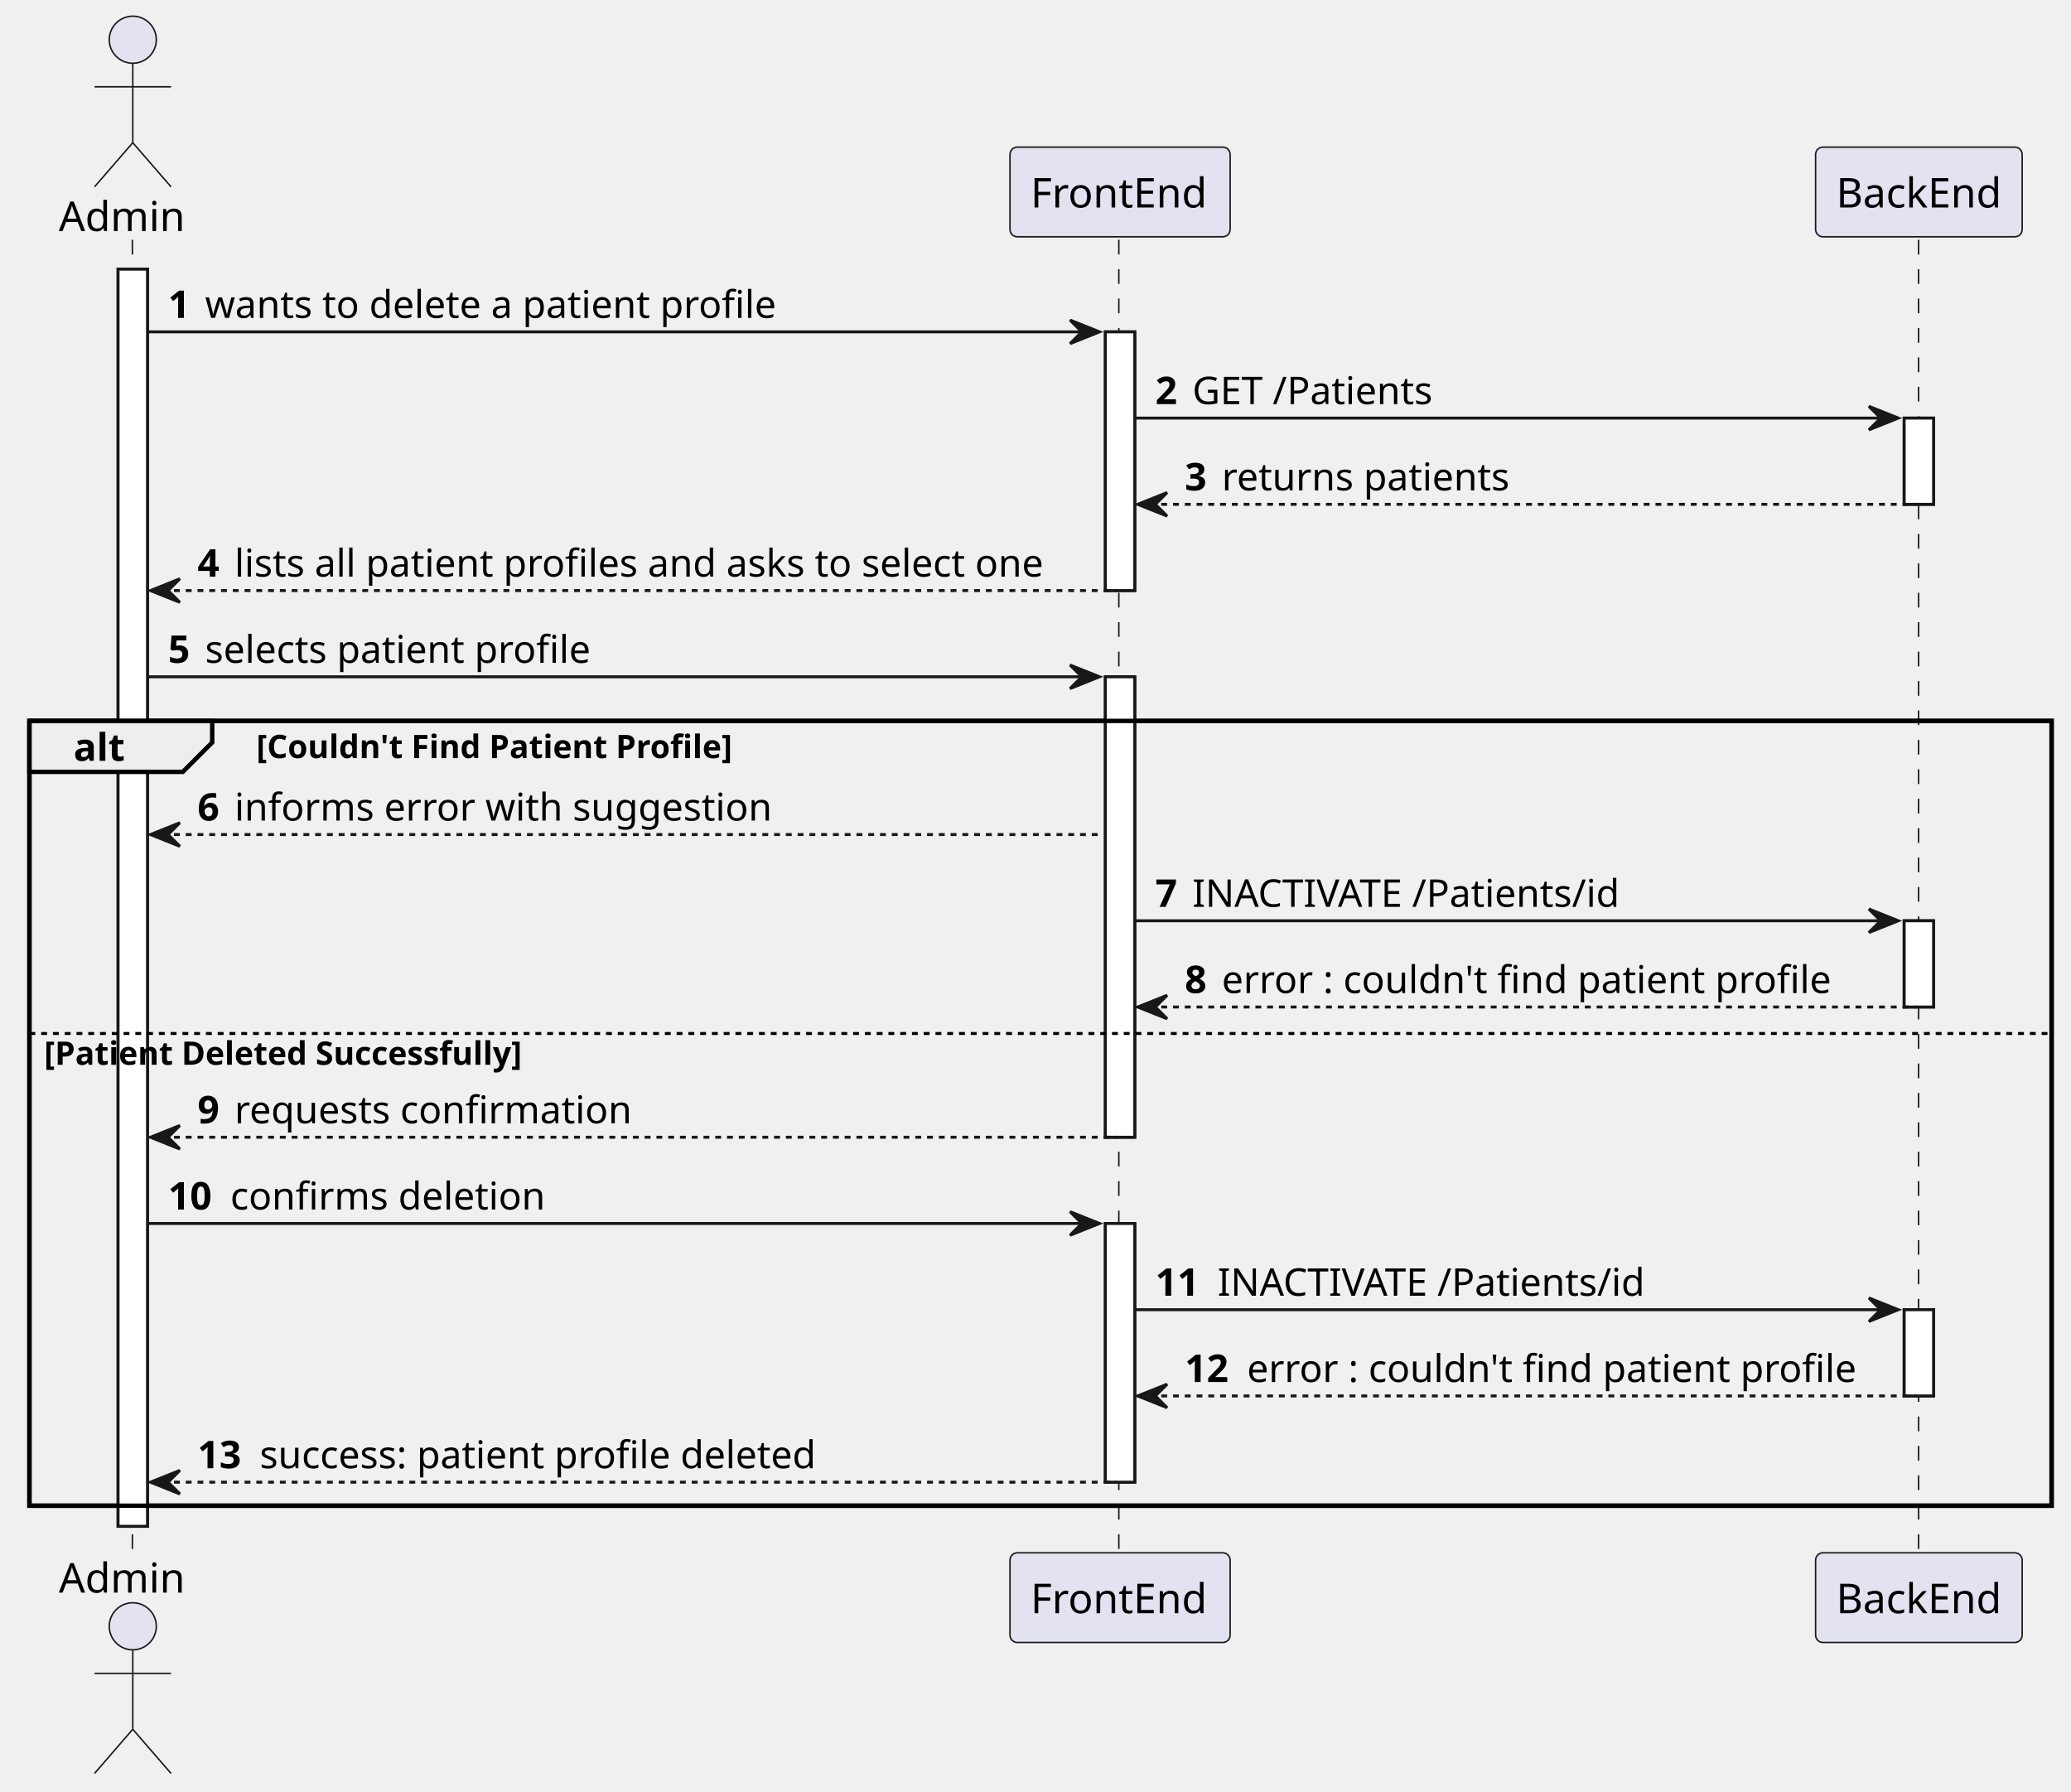
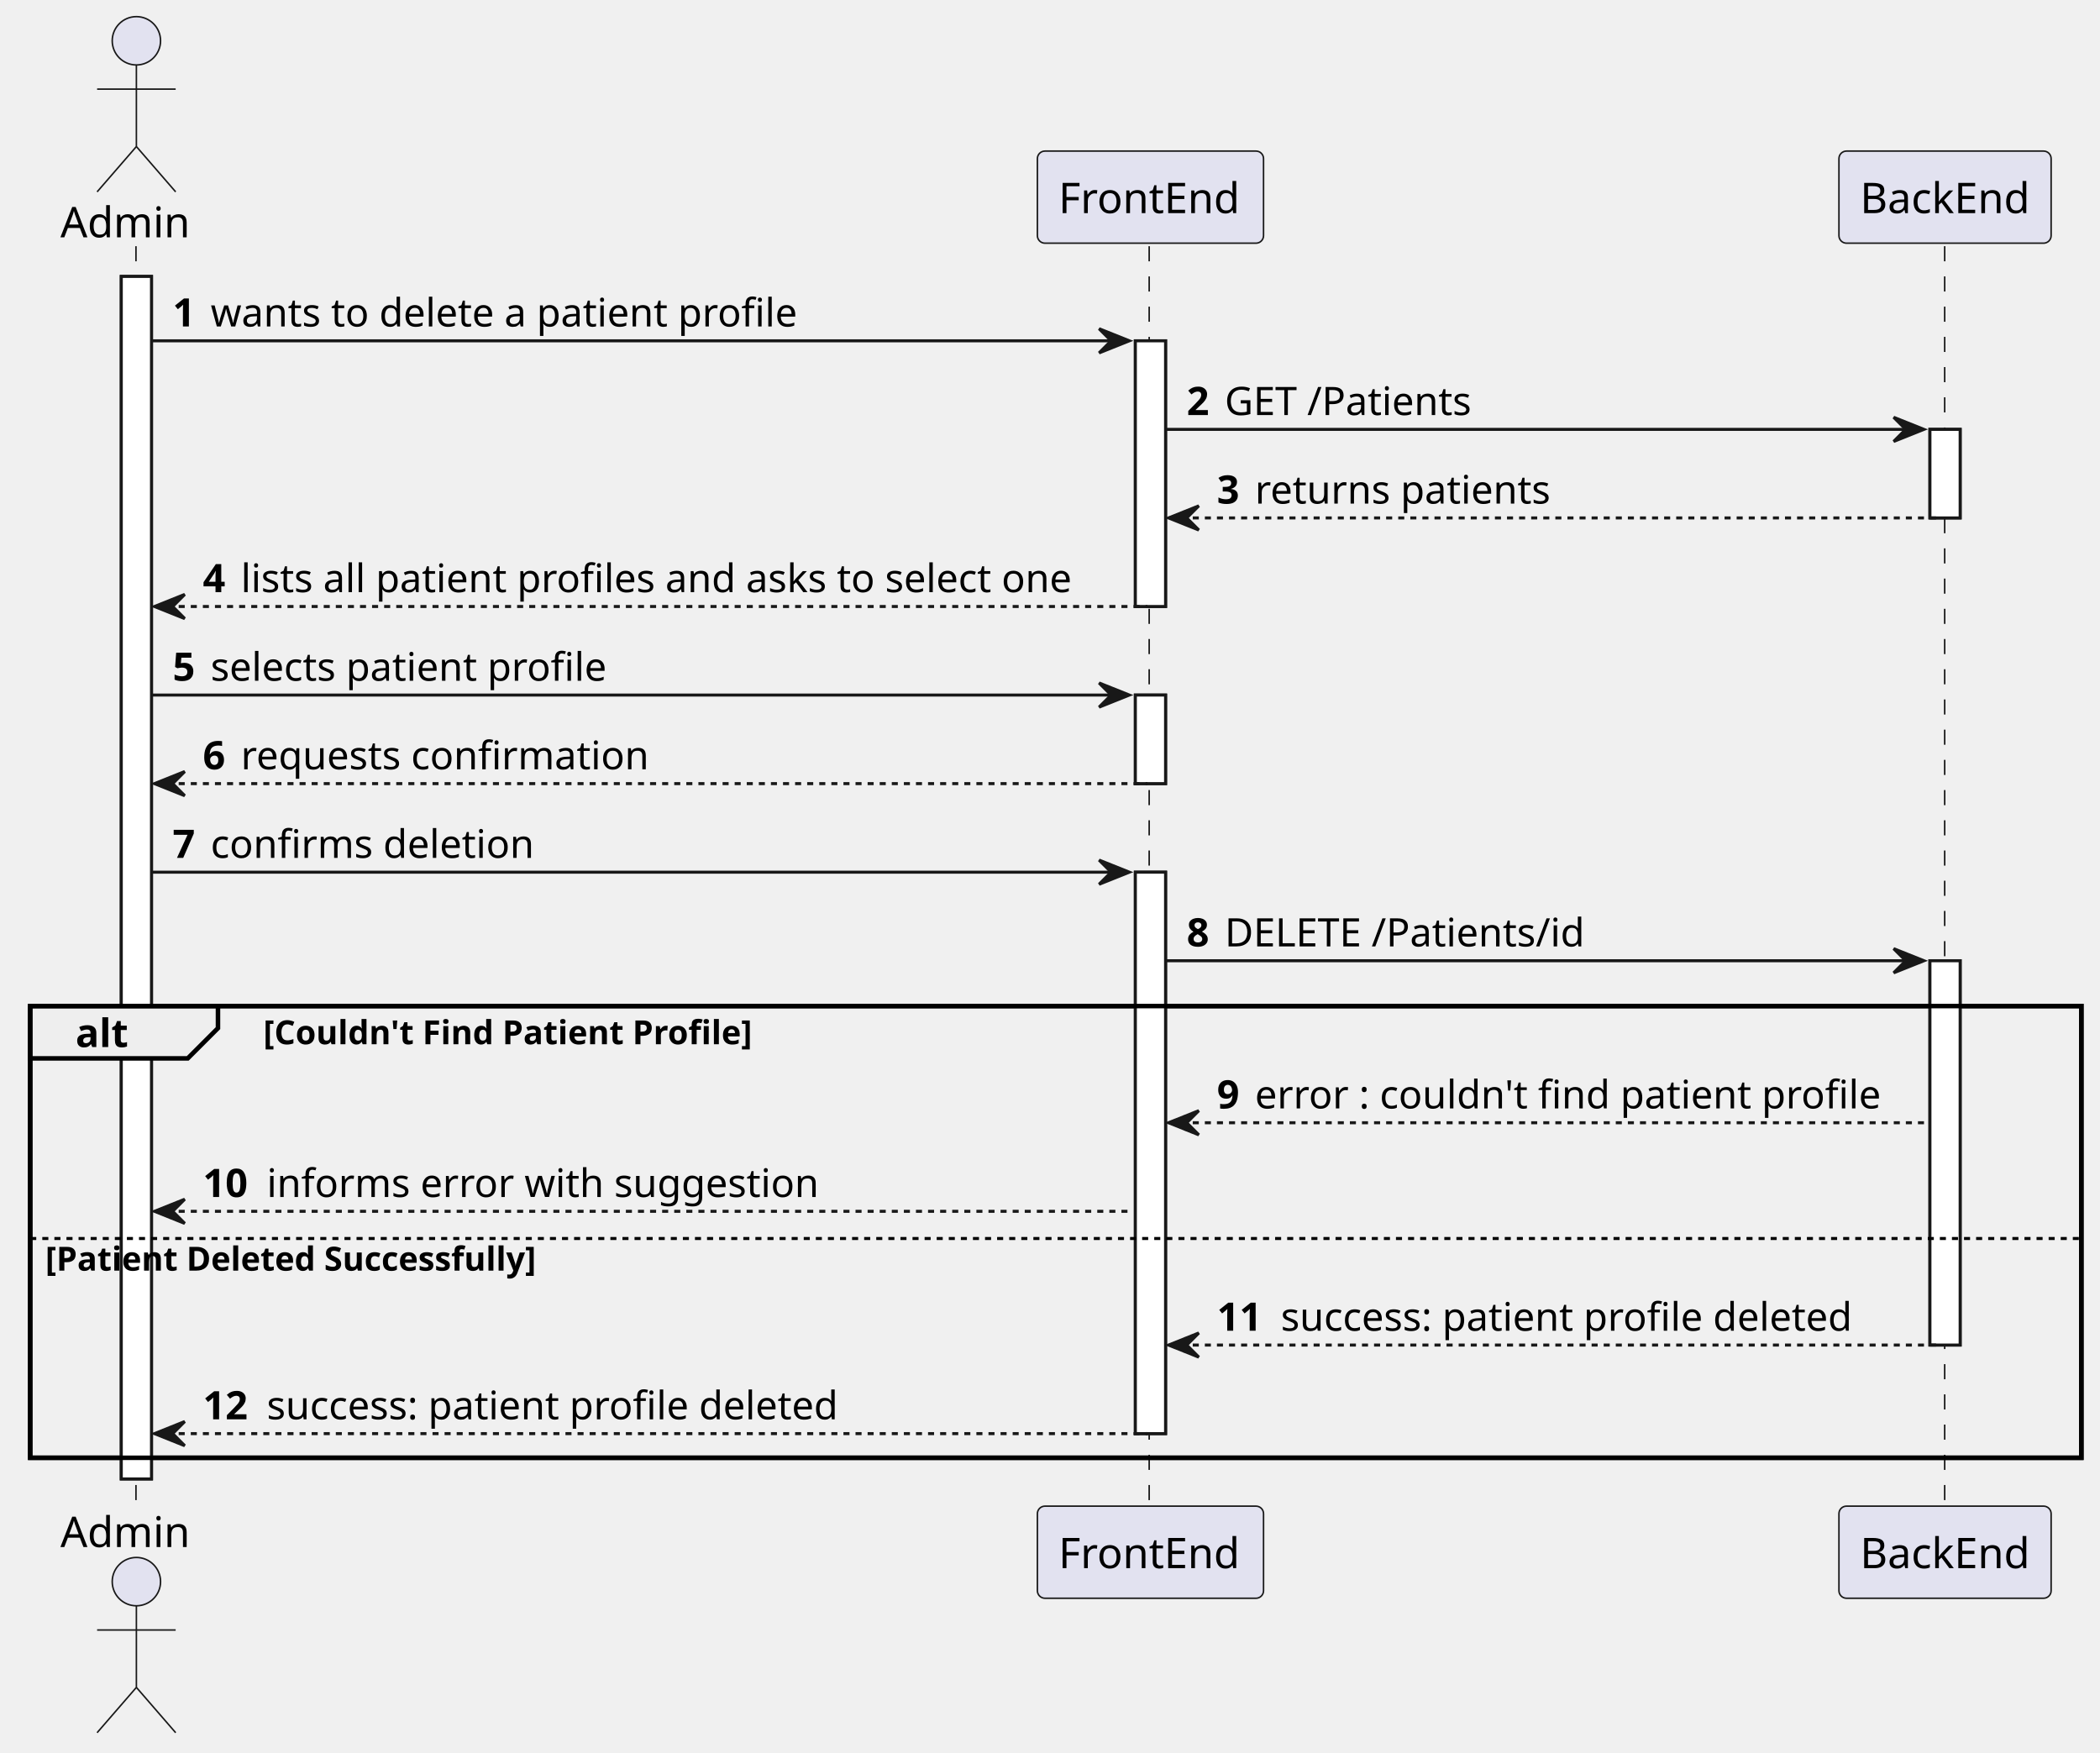
- <svg xmlns="http://www.w3.org/2000/svg" contentStyleType="text/css" height="609px" preserveAspectRatio="none" style="width:704px;height:609px;background:#FFFFFF;" version="1.1" viewBox="0 0 704 609" width="704px" zoomAndPan="magnify">
+ <svg xmlns="http://www.w3.org/2000/svg" contentStyleType="text/css" height="580px" preserveAspectRatio="none" style="width:695px;height:580px;background:#FFFFFF;" version="1.1" viewBox="0 0 695 580" width="695px" zoomAndPan="magnify">
  <defs />
  <g>
-     <rect fill="#FFFFFF" height="427.303" style="stroke:#181818;stroke-width:1.0;" width="10" x="40.138" y="91.488" />
+     <rect fill="#FFFFFF" height="397.992" style="stroke:#181818;stroke-width:1.0;" width="10" x="40.138" y="91.488" />
    <rect fill="#FFFFFF" height="87.932" style="stroke:#181818;stroke-width:1.0;" width="10" x="375.748" y="112.799" />
-     <rect fill="#FFFFFF" height="156.508" style="stroke:#181818;stroke-width:1.0;" width="10" x="375.748" y="230.041" />
-     <rect fill="#FFFFFF" height="87.932" style="stroke:#181818;stroke-width:1.0;" width="10" x="375.748" y="415.859" />
-     <rect fill="#FFFFFF" height="29.311" style="stroke:#181818;stroke-width:1.0;" width="10" x="647.291" y="142.109" />
-     <rect fill="#FFFFFF" height="29.311" style="stroke:#181818;stroke-width:1.0;" width="10" x="647.291" y="312.973" />
-     <rect fill="#FFFFFF" height="29.311" style="stroke:#181818;stroke-width:1.0;" width="10" x="647.291" y="445.17" />
-     <rect fill="none" height="266.75" style="stroke:#000000;stroke-width:1.5;" width="687.404" x="10" y="245.041" />
-     <line style="stroke:#181818;stroke-width:0.5;stroke-dasharray:5.0,5.0;" x1="45" x2="45" y1="81.488" y2="528.791" />
-     <line style="stroke:#181818;stroke-width:0.5;stroke-dasharray:5.0,5.0;" x1="380.325" x2="380.325" y1="81.488" y2="528.791" />
-     <line style="stroke:#181818;stroke-width:0.5;stroke-dasharray:5.0,5.0;" x1="652.178" x2="652.178" y1="81.488" y2="528.791" />
+     <rect fill="#FFFFFF" height="29.311" style="stroke:#181818;stroke-width:1.0;" width="10" x="375.748" y="230.041" />
+     <rect fill="#FFFFFF" height="185.818" style="stroke:#181818;stroke-width:1.0;" width="10" x="375.748" y="288.662" />
+     <rect fill="#FFFFFF" height="29.311" style="stroke:#181818;stroke-width:1.0;" width="10" x="638.715" y="142.109" />
+     <rect fill="#FFFFFF" height="127.197" style="stroke:#181818;stroke-width:1.0;" width="10" x="638.715" y="317.973" />
+     <rect fill="none" height="149.508" style="stroke:#000000;stroke-width:1.5;" width="678.828" x="10" y="332.973" />
+     <line style="stroke:#181818;stroke-width:0.5;stroke-dasharray:5.0,5.0;" x1="45" x2="45" y1="81.488" y2="499.481" />
+     <line style="stroke:#181818;stroke-width:0.5;stroke-dasharray:5.0,5.0;" x1="380.325" x2="380.325" y1="81.488" y2="499.481" />
+     <line style="stroke:#181818;stroke-width:0.5;stroke-dasharray:5.0,5.0;" x1="643.602" x2="643.602" y1="81.488" y2="499.481" />
    <text fill="#000000" font-family="sans-serif" font-size="14" lengthAdjust="spacing" textLength="44.276" x="20" y="78.535">Admin</text>
    <ellipse cx="45.138" cy="13.5" fill="#E2E2F0" rx="8" ry="8" style="stroke:#181818;stroke-width:0.5;" />
    <path d="M45.138,21.5 L45.138,48.5 M32.138,29.5 L58.138,29.5 M45.138,48.5 L32.138,63.5 M45.138,48.5 L58.138,63.5 " fill="none" style="stroke:#181818;stroke-width:0.5;" />
-     <text fill="#000000" font-family="sans-serif" font-size="14" lengthAdjust="spacing" textLength="44.276" x="20" y="541.326">Admin</text>
-     <ellipse cx="45.138" cy="552.779" fill="#E2E2F0" rx="8" ry="8" style="stroke:#181818;stroke-width:0.5;" />
-     <path d="M45.138,560.779 L45.138,587.779 M32.138,568.779 L58.138,568.779 M45.138,587.779 L32.138,602.779 M45.138,587.779 L58.138,602.779 " fill="none" style="stroke:#181818;stroke-width:0.5;" />
+     <text fill="#000000" font-family="sans-serif" font-size="14" lengthAdjust="spacing" textLength="44.276" x="20" y="512.016">Admin</text>
+     <ellipse cx="45.138" cy="523.469" fill="#E2E2F0" rx="8" ry="8" style="stroke:#181818;stroke-width:0.5;" />
+     <path d="M45.138,531.469 L45.138,558.469 M32.138,539.469 L58.138,539.469 M45.138,558.469 L32.138,573.469 M45.138,558.469 L58.138,573.469 " fill="none" style="stroke:#181818;stroke-width:0.5;" />
    <rect fill="#E2E2F0" height="30.488" rx="2.5" ry="2.5" style="stroke:#181818;stroke-width:0.5;" width="74.847" x="343.325" y="50" />
    <text fill="#000000" font-family="sans-serif" font-size="14" lengthAdjust="spacing" textLength="60.847" x="350.325" y="70.535">FrontEnd</text>
-     <rect fill="#E2E2F0" height="30.488" rx="2.5" ry="2.5" style="stroke:#181818;stroke-width:0.5;" width="74.847" x="343.325" y="527.791" />
-     <text fill="#000000" font-family="sans-serif" font-size="14" lengthAdjust="spacing" textLength="60.847" x="350.325" y="548.326">FrontEnd</text>
-     <rect fill="#E2E2F0" height="30.488" rx="2.5" ry="2.5" style="stroke:#181818;stroke-width:0.5;" width="70.226" x="617.178" y="50" />
-     <text fill="#000000" font-family="sans-serif" font-size="14" lengthAdjust="spacing" textLength="56.226" x="624.178" y="70.535">BackEnd</text>
-     <rect fill="#E2E2F0" height="30.488" rx="2.5" ry="2.5" style="stroke:#181818;stroke-width:0.5;" width="70.226" x="617.178" y="527.791" />
-     <text fill="#000000" font-family="sans-serif" font-size="14" lengthAdjust="spacing" textLength="56.226" x="624.178" y="548.326">BackEnd</text>
-     <rect fill="#FFFFFF" height="427.303" style="stroke:#181818;stroke-width:1.0;" width="10" x="40.138" y="91.488" />
+     <rect fill="#E2E2F0" height="30.488" rx="2.5" ry="2.5" style="stroke:#181818;stroke-width:0.5;" width="74.847" x="343.325" y="498.481" />
+     <text fill="#000000" font-family="sans-serif" font-size="14" lengthAdjust="spacing" textLength="60.847" x="350.325" y="519.016">FrontEnd</text>
+     <rect fill="#E2E2F0" height="30.488" rx="2.5" ry="2.5" style="stroke:#181818;stroke-width:0.5;" width="70.226" x="608.602" y="50" />
+     <text fill="#000000" font-family="sans-serif" font-size="14" lengthAdjust="spacing" textLength="56.226" x="615.602" y="70.535">BackEnd</text>
+     <rect fill="#E2E2F0" height="30.488" rx="2.5" ry="2.5" style="stroke:#181818;stroke-width:0.5;" width="70.226" x="608.602" y="498.481" />
+     <text fill="#000000" font-family="sans-serif" font-size="14" lengthAdjust="spacing" textLength="56.226" x="615.602" y="519.016">BackEnd</text>
+     <rect fill="#FFFFFF" height="397.992" style="stroke:#181818;stroke-width:1.0;" width="10" x="40.138" y="91.488" />
    <rect fill="#FFFFFF" height="87.932" style="stroke:#181818;stroke-width:1.0;" width="10" x="375.748" y="112.799" />
-     <rect fill="#FFFFFF" height="156.508" style="stroke:#181818;stroke-width:1.0;" width="10" x="375.748" y="230.041" />
-     <rect fill="#FFFFFF" height="87.932" style="stroke:#181818;stroke-width:1.0;" width="10" x="375.748" y="415.859" />
-     <rect fill="#FFFFFF" height="29.311" style="stroke:#181818;stroke-width:1.0;" width="10" x="647.291" y="142.109" />
-     <rect fill="#FFFFFF" height="29.311" style="stroke:#181818;stroke-width:1.0;" width="10" x="647.291" y="312.973" />
-     <rect fill="#FFFFFF" height="29.311" style="stroke:#181818;stroke-width:1.0;" width="10" x="647.291" y="445.17" />
+     <rect fill="#FFFFFF" height="29.311" style="stroke:#181818;stroke-width:1.0;" width="10" x="375.748" y="230.041" />
+     <rect fill="#FFFFFF" height="185.818" style="stroke:#181818;stroke-width:1.0;" width="10" x="375.748" y="288.662" />
+     <rect fill="#FFFFFF" height="29.311" style="stroke:#181818;stroke-width:1.0;" width="10" x="638.715" y="142.109" />
+     <rect fill="#FFFFFF" height="127.197" style="stroke:#181818;stroke-width:1.0;" width="10" x="638.715" y="317.973" />
    <polygon fill="#181818" points="363.748,108.799,373.748,112.799,363.748,116.799,367.748,112.799" style="stroke:#181818;stroke-width:1.0;" />
    <line style="stroke:#181818;stroke-width:1.0;" x1="50.138" x2="369.748" y1="112.799" y2="112.799" />
    <text fill="#000000" font-family="sans-serif" font-size="13" font-weight="bold" lengthAdjust="spacing" textLength="8.576" x="57.138" y="108.057">1</text>
    <text fill="#000000" font-family="sans-serif" font-size="13" lengthAdjust="spacing" textLength="201.056" x="69.714" y="108.057">wants to delete a patient profile</text>
-     <polygon fill="#181818" points="635.291,138.109,645.291,142.109,635.291,146.109,639.291,142.109" style="stroke:#181818;stroke-width:1.0;" />
-     <line style="stroke:#181818;stroke-width:1.0;" x1="385.748" x2="641.291" y1="142.109" y2="142.109" />
+     <polygon fill="#181818" points="626.715,138.109,636.715,142.109,626.715,146.109,630.715,142.109" style="stroke:#181818;stroke-width:1.0;" />
+     <line style="stroke:#181818;stroke-width:1.0;" x1="385.748" x2="632.715" y1="142.109" y2="142.109" />
    <text fill="#000000" font-family="sans-serif" font-size="13" font-weight="bold" lengthAdjust="spacing" textLength="8.576" x="392.748" y="137.367">2</text>
    <text fill="#000000" font-family="sans-serif" font-size="13" lengthAdjust="spacing" textLength="85.376" x="405.324" y="137.367">GET /Patients</text>
    <polygon fill="#181818" points="396.748,167.42,386.748,171.42,396.748,175.42,392.748,171.42" style="stroke:#181818;stroke-width:1.0;" />
-     <line style="stroke:#181818;stroke-width:1.0;stroke-dasharray:2.0,2.0;" x1="390.748" x2="651.291" y1="171.42" y2="171.42" />
+     <line style="stroke:#181818;stroke-width:1.0;stroke-dasharray:2.0,2.0;" x1="390.748" x2="642.715" y1="171.42" y2="171.42" />
    <text fill="#000000" font-family="sans-serif" font-size="13" font-weight="bold" lengthAdjust="spacing" textLength="8.576" x="402.748" y="166.678">3</text>
    <text fill="#000000" font-family="sans-serif" font-size="13" lengthAdjust="spacing" textLength="100.401" x="415.324" y="166.678">returns patients</text>
    <polygon fill="#181818" points="61.138,196.731,51.138,200.731,61.138,204.731,57.138,200.731" style="stroke:#181818;stroke-width:1.0;" />
    <line style="stroke:#181818;stroke-width:1.0;stroke-dasharray:2.0,2.0;" x1="55.138" x2="379.748" y1="200.731" y2="200.731" />
    <text fill="#000000" font-family="sans-serif" font-size="13" font-weight="bold" lengthAdjust="spacing" textLength="8.576" x="67.138" y="195.988">4</text>
    <text fill="#000000" font-family="sans-serif" font-size="13" lengthAdjust="spacing" textLength="289.034" x="79.714" y="195.988">lists all patient profiles and asks to select one</text>
    <polygon fill="#181818" points="363.748,226.041,373.748,230.041,363.748,234.041,367.748,230.041" style="stroke:#181818;stroke-width:1.0;" />
    <line style="stroke:#181818;stroke-width:1.0;" x1="50.138" x2="369.748" y1="230.041" y2="230.041" />
    <text fill="#000000" font-family="sans-serif" font-size="13" font-weight="bold" lengthAdjust="spacing" textLength="8.576" x="57.138" y="225.299">5</text>
    <text fill="#000000" font-family="sans-serif" font-size="13" lengthAdjust="spacing" textLength="136.424" x="69.714" y="225.299">selects patient profile</text>
-     <path d="M10,245.041 L72.139,245.041 L72.139,252.352 L62.139,262.352 L10,262.352 L10,245.041 " fill="#EEEEEE" style="stroke:#000000;stroke-width:1.5;" />
-     <rect fill="none" height="266.75" style="stroke:#000000;stroke-width:1.5;" width="687.404" x="10" y="245.041" />
-     <text fill="#000000" font-family="sans-serif" font-size="13" font-weight="bold" lengthAdjust="spacing" textLength="17.139" x="25" y="258.609">alt</text>
-     <text fill="#000000" font-family="sans-serif" font-size="11" font-weight="bold" lengthAdjust="spacing" textLength="167.095" x="87.139" y="257.676">[Couldn't Find Patient Profile]</text>
-     <polygon fill="#181818" points="61.138,279.662,51.138,283.662,61.138,287.662,57.138,283.662" style="stroke:#181818;stroke-width:1.0;" />
-     <line style="stroke:#181818;stroke-width:1.0;stroke-dasharray:2.0,2.0;" x1="55.138" x2="374.748" y1="283.662" y2="283.662" />
-     <text fill="#000000" font-family="sans-serif" font-size="13" font-weight="bold" lengthAdjust="spacing" textLength="8.576" x="67.138" y="278.92">6</text>
-     <text fill="#000000" font-family="sans-serif" font-size="13" lengthAdjust="spacing" textLength="188.354" x="79.714" y="278.92">informs error with suggestion</text>
-     <polygon fill="#181818" points="635.291,308.973,645.291,312.973,635.291,316.973,639.291,312.973" style="stroke:#181818;stroke-width:1.0;" />
-     <line style="stroke:#181818;stroke-width:1.0;" x1="385.748" x2="641.291" y1="312.973" y2="312.973" />
-     <text fill="#000000" font-family="sans-serif" font-size="13" font-weight="bold" lengthAdjust="spacing" textLength="8.576" x="392.748" y="308.231">7</text>
-     <text fill="#000000" font-family="sans-serif" font-size="13" lengthAdjust="spacing" textLength="155.486" x="405.324" y="308.231">INACTIVATE /Patients/id</text>
-     <polygon fill="#181818" points="396.748,338.283,386.748,342.283,396.748,346.283,392.748,342.283" style="stroke:#181818;stroke-width:1.0;" />
-     <line style="stroke:#181818;stroke-width:1.0;stroke-dasharray:2.0,2.0;" x1="390.748" x2="651.291" y1="342.283" y2="342.283" />
-     <text fill="#000000" font-family="sans-serif" font-size="13" font-weight="bold" lengthAdjust="spacing" textLength="8.576" x="402.748" y="337.541">8</text>
-     <text fill="#000000" font-family="sans-serif" font-size="13" lengthAdjust="spacing" textLength="216.392" x="415.324" y="337.541">error : couldn't find patient profile</text>
-     <line style="stroke:#000000;stroke-width:1.0;stroke-dasharray:2.0,2.0;" x1="10" x2="697.404" y1="351.283" y2="351.283" />
-     <text fill="#000000" font-family="sans-serif" font-size="11" font-weight="bold" lengthAdjust="spacing" textLength="167.616" x="15" y="361.918">[Patient Deleted Successfully]</text>
-     <polygon fill="#181818" points="61.138,382.549,51.138,386.549,61.138,390.549,57.138,386.549" style="stroke:#181818;stroke-width:1.0;" />
-     <line style="stroke:#181818;stroke-width:1.0;stroke-dasharray:2.0,2.0;" x1="55.138" x2="379.748" y1="386.549" y2="386.549" />
-     <text fill="#000000" font-family="sans-serif" font-size="13" font-weight="bold" lengthAdjust="spacing" textLength="8.576" x="67.138" y="381.807">9</text>
-     <text fill="#000000" font-family="sans-serif" font-size="13" lengthAdjust="spacing" textLength="138.842" x="79.714" y="381.807">requests confirmation</text>
-     <polygon fill="#181818" points="363.748,411.859,373.748,415.859,363.748,419.859,367.748,415.859" style="stroke:#181818;stroke-width:1.0;" />
-     <line style="stroke:#181818;stroke-width:1.0;" x1="50.138" x2="369.748" y1="415.859" y2="415.859" />
-     <text fill="#000000" font-family="sans-serif" font-size="13" font-weight="bold" lengthAdjust="spacing" textLength="17.151" x="57.138" y="411.117">10</text>
-     <text fill="#000000" font-family="sans-serif" font-size="13" lengthAdjust="spacing" textLength="110.544" x="78.29" y="411.117">confirms deletion</text>
-     <polygon fill="#181818" points="635.291,441.17,645.291,445.17,635.291,449.17,639.291,445.17" style="stroke:#181818;stroke-width:1.0;" />
-     <line style="stroke:#181818;stroke-width:1.0;" x1="385.748" x2="641.291" y1="445.17" y2="445.17" />
-     <text fill="#000000" font-family="sans-serif" font-size="13" font-weight="bold" lengthAdjust="spacing" textLength="17.151" x="392.748" y="440.428">11</text>
-     <text fill="#000000" font-family="sans-serif" font-size="13" lengthAdjust="spacing" textLength="155.486" x="413.899" y="440.428">INACTIVATE /Patients/id</text>
-     <polygon fill="#181818" points="396.748,470.481,386.748,474.481,396.748,478.481,392.748,474.481" style="stroke:#181818;stroke-width:1.0;" />
-     <line style="stroke:#181818;stroke-width:1.0;stroke-dasharray:2.0,2.0;" x1="390.748" x2="651.291" y1="474.481" y2="474.481" />
-     <text fill="#000000" font-family="sans-serif" font-size="13" font-weight="bold" lengthAdjust="spacing" textLength="17.151" x="402.748" y="469.738">12</text>
-     <text fill="#000000" font-family="sans-serif" font-size="13" lengthAdjust="spacing" textLength="216.392" x="423.899" y="469.738">error : couldn't find patient profile</text>
-     <polygon fill="#181818" points="61.138,499.791,51.138,503.791,61.138,507.791,57.138,503.791" style="stroke:#181818;stroke-width:1.0;" />
-     <line style="stroke:#181818;stroke-width:1.0;stroke-dasharray:2.0,2.0;" x1="55.138" x2="379.748" y1="503.791" y2="503.791" />
-     <text fill="#000000" font-family="sans-serif" font-size="13" font-weight="bold" lengthAdjust="spacing" textLength="17.151" x="67.138" y="499.049">13</text>
-     <text fill="#000000" font-family="sans-serif" font-size="13" lengthAdjust="spacing" textLength="196.853" x="88.29" y="499.049">success: patient profile deleted</text>
+     <polygon fill="#181818" points="61.138,255.352,51.138,259.352,61.138,263.352,57.138,259.352" style="stroke:#181818;stroke-width:1.0;" />
+     <line style="stroke:#181818;stroke-width:1.0;stroke-dasharray:2.0,2.0;" x1="55.138" x2="379.748" y1="259.352" y2="259.352" />
+     <text fill="#000000" font-family="sans-serif" font-size="13" font-weight="bold" lengthAdjust="spacing" textLength="8.576" x="67.138" y="254.609">6</text>
+     <text fill="#000000" font-family="sans-serif" font-size="13" lengthAdjust="spacing" textLength="138.842" x="79.714" y="254.609">requests confirmation</text>
+     <polygon fill="#181818" points="363.748,284.662,373.748,288.662,363.748,292.662,367.748,288.662" style="stroke:#181818;stroke-width:1.0;" />
+     <line style="stroke:#181818;stroke-width:1.0;" x1="50.138" x2="369.748" y1="288.662" y2="288.662" />
+     <text fill="#000000" font-family="sans-serif" font-size="13" font-weight="bold" lengthAdjust="spacing" textLength="8.576" x="57.138" y="283.92">7</text>
+     <text fill="#000000" font-family="sans-serif" font-size="13" lengthAdjust="spacing" textLength="110.544" x="69.714" y="283.92">confirms deletion</text>
+     <polygon fill="#181818" points="626.715,313.973,636.715,317.973,626.715,321.973,630.715,317.973" style="stroke:#181818;stroke-width:1.0;" />
+     <line style="stroke:#181818;stroke-width:1.0;" x1="385.748" x2="632.715" y1="317.973" y2="317.973" />
+     <text fill="#000000" font-family="sans-serif" font-size="13" font-weight="bold" lengthAdjust="spacing" textLength="8.576" x="392.748" y="313.231">8</text>
+     <text fill="#000000" font-family="sans-serif" font-size="13" lengthAdjust="spacing" textLength="125.499" x="405.324" y="313.231">DELETE /Patients/id</text>
+     <path d="M10,332.973 L72.139,332.973 L72.139,340.283 L62.139,350.283 L10,350.283 L10,332.973 " fill="#EEEEEE" style="stroke:#000000;stroke-width:1.5;" />
+     <rect fill="none" height="149.508" style="stroke:#000000;stroke-width:1.5;" width="678.828" x="10" y="332.973" />
+     <text fill="#000000" font-family="sans-serif" font-size="13" font-weight="bold" lengthAdjust="spacing" textLength="17.139" x="25" y="346.541">alt</text>
+     <text fill="#000000" font-family="sans-serif" font-size="11" font-weight="bold" lengthAdjust="spacing" textLength="167.095" x="87.139" y="345.607">[Couldn't Find Patient Profile]</text>
+     <polygon fill="#181818" points="396.748,367.594,386.748,371.594,396.748,375.594,392.748,371.594" style="stroke:#181818;stroke-width:1.0;" />
+     <line style="stroke:#181818;stroke-width:1.0;stroke-dasharray:2.0,2.0;" x1="390.748" x2="637.715" y1="371.594" y2="371.594" />
+     <text fill="#000000" font-family="sans-serif" font-size="13" font-weight="bold" lengthAdjust="spacing" textLength="8.576" x="402.748" y="366.852">9</text>
+     <text fill="#000000" font-family="sans-serif" font-size="13" lengthAdjust="spacing" textLength="216.392" x="415.324" y="366.852">error : couldn't find patient profile</text>
+     <polygon fill="#181818" points="61.138,396.904,51.138,400.904,61.138,404.904,57.138,400.904" style="stroke:#181818;stroke-width:1.0;" />
+     <line style="stroke:#181818;stroke-width:1.0;stroke-dasharray:2.0,2.0;" x1="55.138" x2="374.748" y1="400.904" y2="400.904" />
+     <text fill="#000000" font-family="sans-serif" font-size="13" font-weight="bold" lengthAdjust="spacing" textLength="17.151" x="67.138" y="396.162">10</text>
+     <text fill="#000000" font-family="sans-serif" font-size="13" lengthAdjust="spacing" textLength="188.354" x="88.29" y="396.162">informs error with suggestion</text>
+     <line style="stroke:#000000;stroke-width:1.0;stroke-dasharray:2.0,2.0;" x1="10" x2="688.828" y1="409.904" y2="409.904" />
+     <text fill="#000000" font-family="sans-serif" font-size="11" font-weight="bold" lengthAdjust="spacing" textLength="167.616" x="15" y="420.539">[Patient Deleted Successfully]</text>
+     <polygon fill="#181818" points="396.748,441.17,386.748,445.17,396.748,449.17,392.748,445.17" style="stroke:#181818;stroke-width:1.0;" />
+     <line style="stroke:#181818;stroke-width:1.0;stroke-dasharray:2.0,2.0;" x1="390.748" x2="642.715" y1="445.17" y2="445.17" />
+     <text fill="#000000" font-family="sans-serif" font-size="13" font-weight="bold" lengthAdjust="spacing" textLength="17.151" x="402.748" y="440.428">11</text>
+     <text fill="#000000" font-family="sans-serif" font-size="13" lengthAdjust="spacing" textLength="196.853" x="423.899" y="440.428">success: patient profile deleted</text>
+     <polygon fill="#181818" points="61.138,470.481,51.138,474.481,61.138,478.481,57.138,474.481" style="stroke:#181818;stroke-width:1.0;" />
+     <line style="stroke:#181818;stroke-width:1.0;stroke-dasharray:2.0,2.0;" x1="55.138" x2="379.748" y1="474.481" y2="474.481" />
+     <text fill="#000000" font-family="sans-serif" font-size="13" font-weight="bold" lengthAdjust="spacing" textLength="17.151" x="67.138" y="469.738">12</text>
+     <text fill="#000000" font-family="sans-serif" font-size="13" lengthAdjust="spacing" textLength="196.853" x="88.29" y="469.738">success: patient profile deleted</text>
  </g>
</svg>
